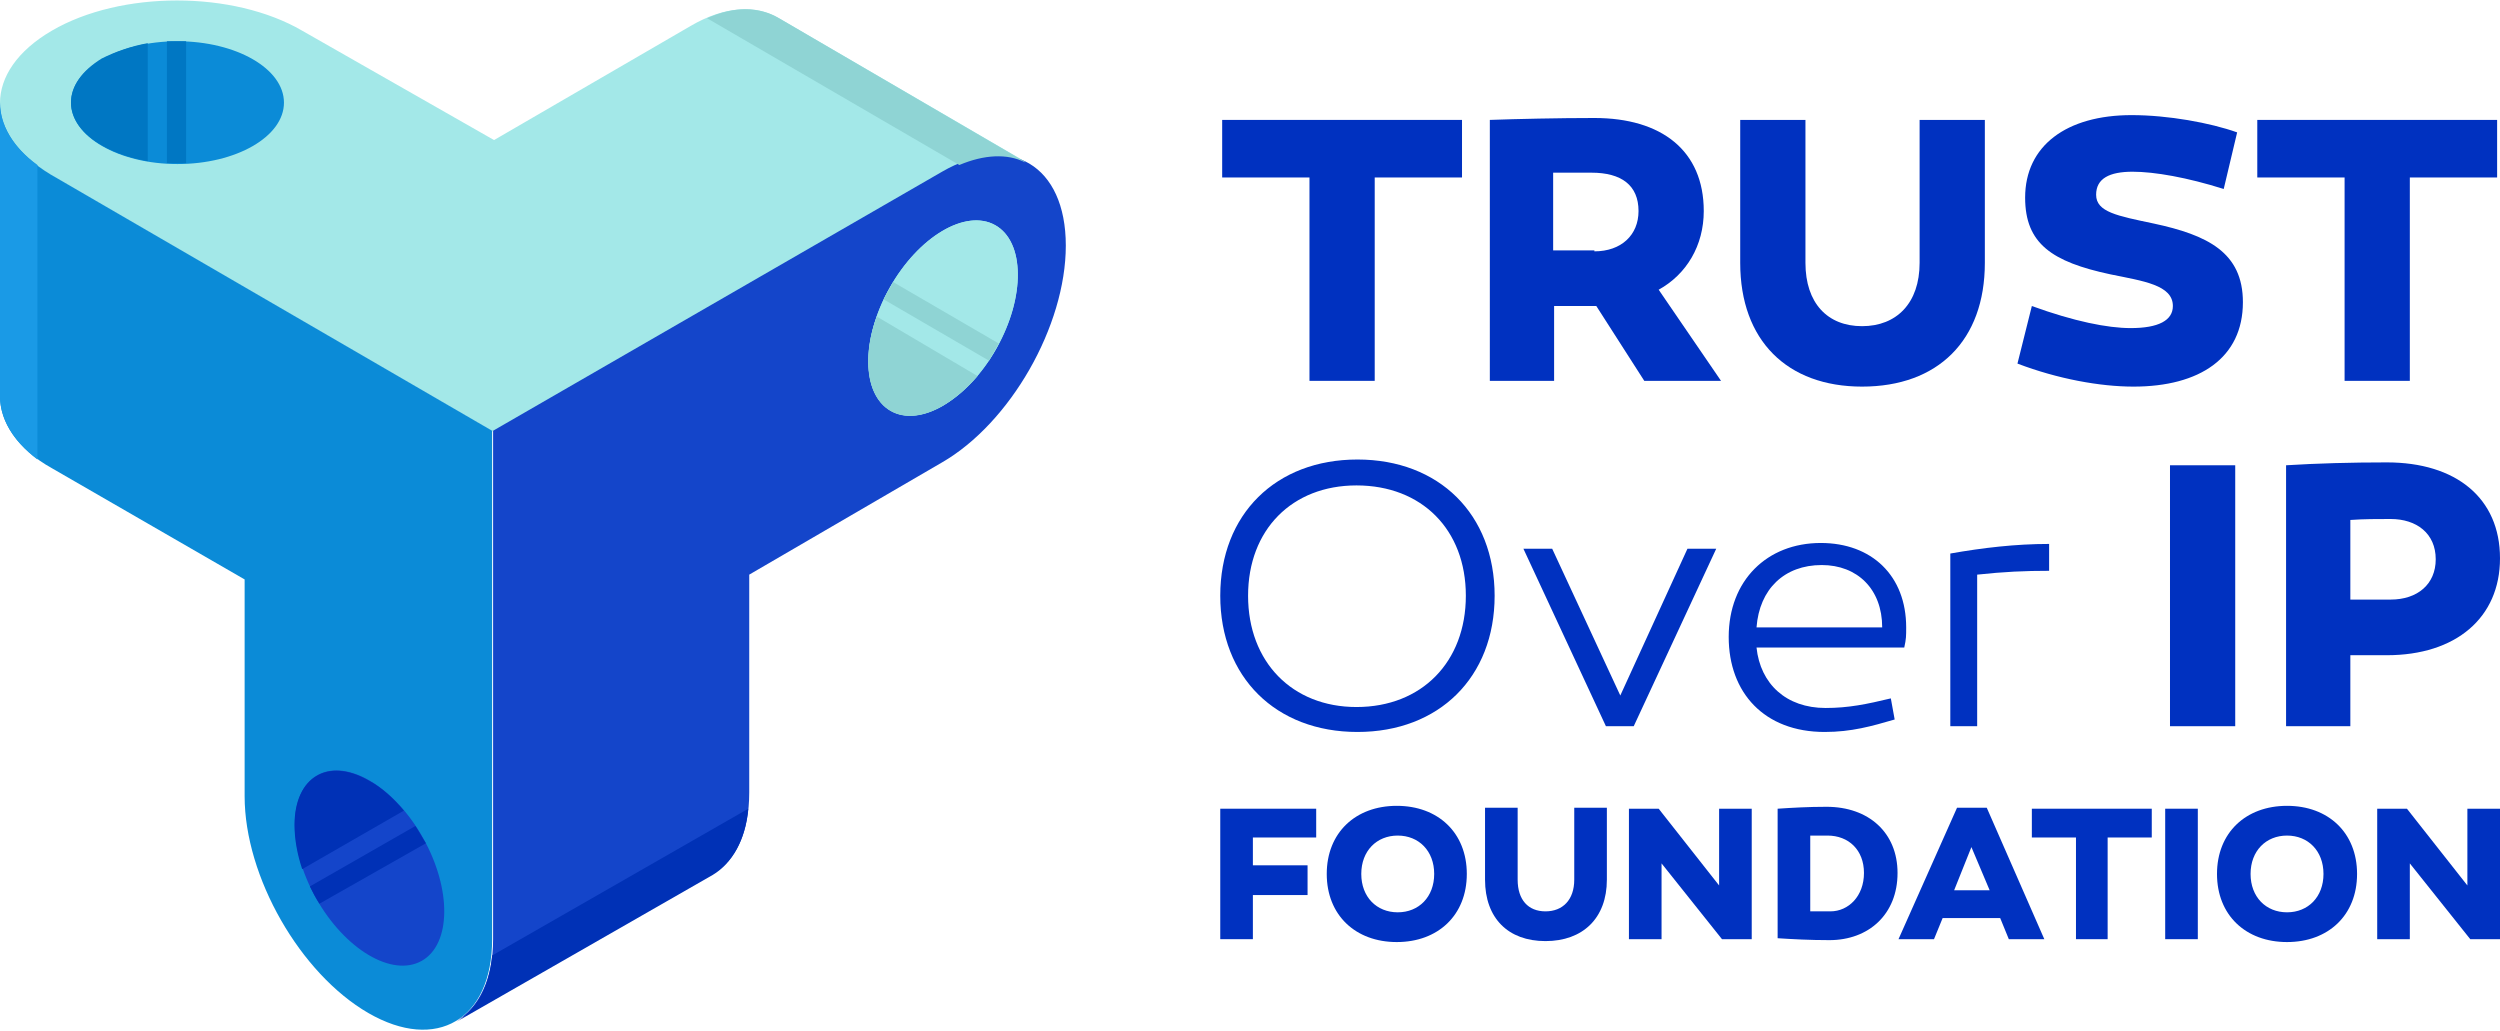
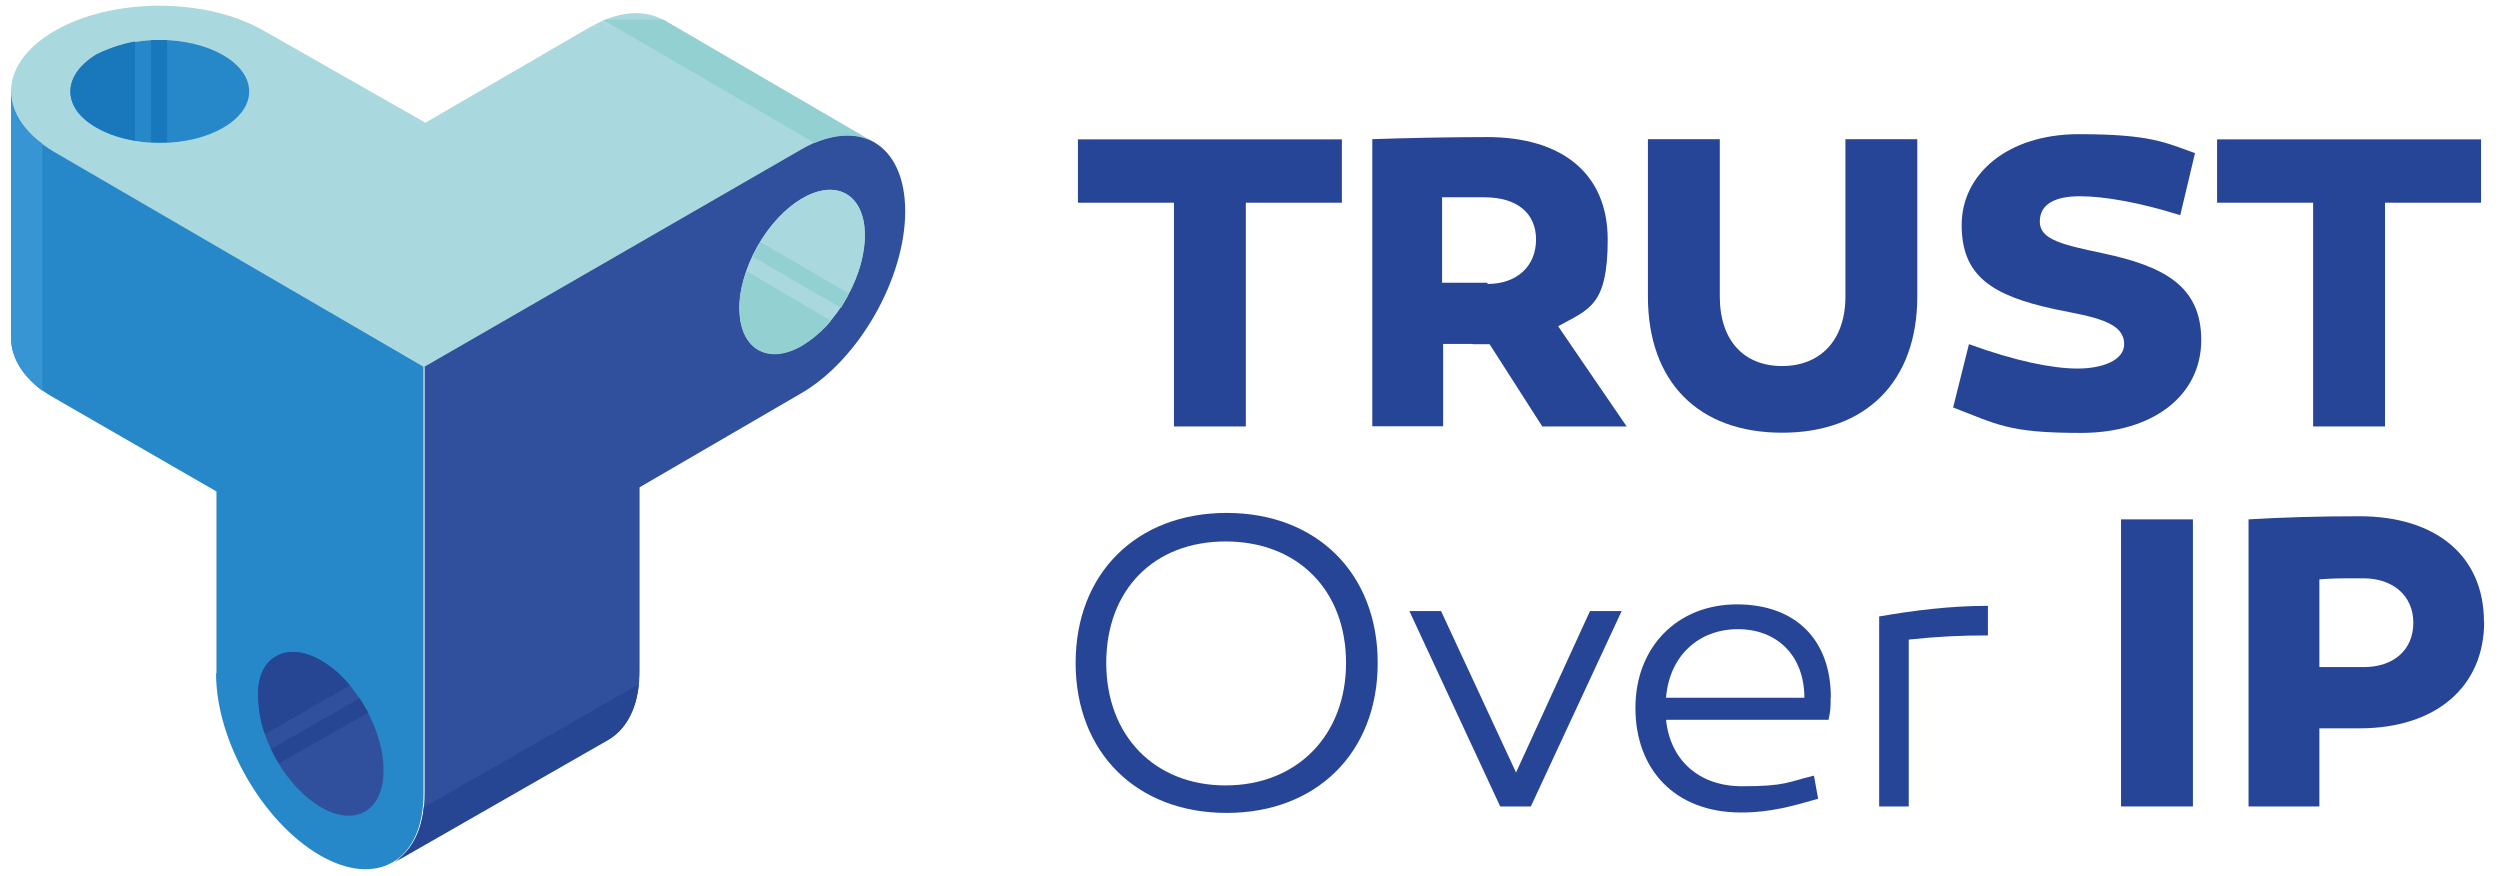
- <svg xmlns="http://www.w3.org/2000/svg" version="1.1" id="Layer_1" x="0px" y="0px" viewBox="0 0 260.6 107.4" style="enable-background:new 0 0 260.6 107.4;" xml:space="preserve">
-   <style type="text/css">
- 	.st0{fill:#0031C0;}
- 	.st1{fill:#A3E8E8;}
- 	.st2{fill:#0B8BD7;}
- 	.st3{fill:#1445CA;}
- 	.st4{fill:#8FD4D4;}
- 	.st5{fill:#0077C3;}
- 	.st6{fill:#1A9AE6;}
- 	.st7{fill:#0031B6;}
- 	.st8{fill:none;stroke:#0031B6;stroke-width:0;stroke-linecap:round;stroke-linejoin:round;}
- </style>
+ <svg xmlns="http://www.w3.org/2000/svg" version="1.1" viewBox="0 0 1200 420">
+   <defs>
+     <style>
+       .cls-1 {
+         fill: none;
+       }
+ 
+       .cls-2 {
+         fill: #274596;
+       }
+ 
+       .cls-3 {
+         fill: #1977bc;
+       }
+ 
+       .cls-4 {
+         fill: #264593;
+       }
+ 
+       .cls-5 {
+         fill: #2687c9;
+       }
+ 
+       .cls-6 {
+         fill: #a9d9de;
+       }
+ 
+       .cls-7 {
+         fill: #92d0d2;
+       }
+ 
+       .cls-8 {
+         fill: #30509d;
+       }
+ 
+       .cls-9 {
+         fill: #3695d2;
+       }
+     </style>
+   </defs>
  <g>
-     <path class="st0" d="M143.3,39.7h-6.8V18.5h-9.1v-6h25v6h-9.1V39.7z" />
-     <path class="st0" d="M164.8,31.9h-2.8v7.8h-6.7V12.5c2.8-0.1,7.2-0.2,10.9-0.2c7,0,11.4,3.4,11.4,9.7c0,3.6-1.8,6.6-4.7,8.2   l6.5,9.5h-8l-5-7.8H164.8z M166.2,26.2c2.8,0,4.6-1.7,4.6-4.2c0-2.7-1.8-4-4.9-4c-1.2,0-2.7,0-4,0v8.1H166.2z" />
-     <path class="st0" d="M206.9,27.4c0,8.1-4.9,12.9-12.8,12.9c-7.8,0-12.7-4.8-12.7-12.9V12.5h6.8v14.9c0,4.2,2.3,6.6,5.9,6.6   c3.6,0,6-2.4,6-6.6V12.5h6.8V27.4z" />
-     <path class="st0" d="M231.8,19.7c-3.8-1.2-7.2-1.8-9.5-1.8c-2.4,0-3.8,0.7-3.8,2.4c0,1.8,2.2,2.2,6,3c5.6,1.2,9.3,3,9.3,8.2   c0,5.8-4.5,8.8-11.4,8.8c-3.5,0-7.9-0.8-12.1-2.4l1.5-6c4.4,1.6,7.9,2.3,10.3,2.3c2.9,0,4.4-0.8,4.4-2.3c0-2.2-3.1-2.6-6.5-3.3   c-6.1-1.3-8.9-3.2-8.9-8c0-5.4,4.3-8.6,11.1-8.6c3.8,0,8.2,0.8,11,1.8L231.8,19.7z" />
-     <path class="st0" d="M251.2,39.7h-6.8V18.5h-9.1v-6h25v6h-9.1V39.7z" />
+     <g id="Layer_1">
+       <g id="Layer_1-2" data-name="Layer_1">
+         <g>
+           <path class="cls-2" d="M598,204.7h-34.5v-107.4h-46.1v-30.4h126.7v30.4h-46.1v107.4h0Z" />
+           <path class="cls-2" d="M706.9,165.1h-14.2v39.5h-34V66.8c14.2-.5,36.5-1,55.2-1,35.5,0,57.8,17.2,57.8,49.2s-9.1,33.4-23.8,41.6l32.9,48.1h-40.5l-25.3-39.5h-8.1ZM714,136.3c14.2,0,23.3-8.6,23.3-21.3s-9.1-20.3-24.8-20.3h-20.3v41h21.8v.5h0Z" />
+           <path class="cls-2" d="M920.3,142.3c0,41-24.8,65.4-64.9,65.4s-64.4-24.3-64.4-65.4v-75.5h34.5v75.5c0,21.3,11.7,33.4,29.9,33.4s30.4-12.2,30.4-33.4v-75.5h34.5v75.5h0Z" />
+           <path class="cls-2" d="M1046.5,103.3c-19.3-6.1-36.5-9.1-48.1-9.1s-19.3,3.5-19.3,12.2,11.1,11.1,30.4,15.2c28.4,6.1,47.1,15.2,47.1,41.6s-22.8,44.6-57.8,44.6-40-4.1-61.3-12.2l7.6-30.4c22.3,8.1,40,11.7,52.2,11.7s22.3-4.1,22.3-11.7c0-11.1-15.7-13.2-32.9-16.7-30.9-6.6-45.1-16.2-45.1-40.5s21.8-43.6,56.3-43.6,41.6,4.1,55.7,9.1l-7.1,29.9h0Z" />
+           <path class="cls-2" d="M1144.8,204.7h-34.5v-107.4h-46.1v-30.4h126.7v30.4h-46.1v107.4h0Z" />
+         </g>
+         <g>
+           <path class="cls-2" d="M661.3,318.2c0,43.1-29.4,72-72.5,72s-72.5-28.9-72.5-72,29.4-72,72.5-72,72.5,28.9,72.5,72ZM646.1,318.2c0-35-23.3-58.3-57.8-58.3s-57.3,23.3-57.3,58.3,23.3,58.8,57.3,58.8,57.8-23.8,57.8-58.8Z" />
+           <path class="cls-2" d="M720.1,387.1l-43.6-93.8h15.2l36,77.5,35.5-77.5h15.2l-43.6,93.8h-14.7Z" />
+           <path class="cls-2" d="M878.7,334.9c0,4.6,0,6.1-1,10.6h-78c2,19.3,15.7,31.9,36.5,31.9s21.8-2,34.5-5.1l2,11.1c-12.2,3.5-22.8,6.6-37,6.6-31.9,0-50.7-20.8-50.7-50.2s20.3-49.7,48.7-49.7,45.1,17.2,45.1,44.6v.2ZM799.7,334.9h66.4c0-20.3-13.2-32.9-31.9-32.9s-32.9,12.7-34.5,32.9Z" />
+           <path class="cls-2" d="M954.7,305c-13.7,0-24.3.5-38.5,2v80.1h-14.2v-91.2c17.2-3,34.5-5.1,52.2-5.1v14.2h.5Z" />
+           <path class="cls-2" d="M1052.6,387.1h-34.5v-137.8h34.5v137.8Z" />
+           <path class="cls-2" d="M1192.4,298.4c0,31.4-23.3,51.2-59.8,51.2h-19.3v37.5h-34v-137.8c16.2-1,34.5-1.5,53.2-1.5,36.5,0,59.8,18.8,59.8,50.7h.1ZM1134.6,320.2c14.2,0,23.8-8.1,23.8-21.3s-10.1-21.3-23.8-21.3-14.2,0-21.3.5v42.1h21.3Z" />
+         </g>
+       </g>
+       <path class="cls-6" d="M319,9.8l100.9,58.7.4.4c-8.8-5.4-21.6-4.6-35.2,3.1l-181.2,104.3L26.1,73.2C-1.7,57.1-1.7,31.1,26.1,14.9,53.9-1.3,99.1-1.3,126.9,14.9l77.3,44,79.2-46" />
+       <path class="cls-6" d="M283.4,13c13.9-8.1,26.2-8.5,35.6-3.1" />
+       <ellipse id="Axonometric_Centered_Ellipse" class="cls-5" cx="76.7" cy="43.9" rx="42.9" ry="24.7" />
+       <path class="cls-8" d="M307,321.7c0,16.2-5.4,27.4-14.7,32.9l-103.2,59.1h0c8.8-5.4,14.7-16.6,14.7-32.9v-204.8l180.9-104.3c27.4-15.9,49.8-2.7,49.8,29.7s-22.4,71.4-49.8,87.3l-77.7,45.2v87.7h0Z" />
+       <ellipse id="Axonometric_Centered_Ellipse-2" class="cls-6" cx="385.1" cy="130.5" rx="42.9" ry="24.7" transform="translate(82.8 402.4) rotate(-60.7)" />
+       <ellipse id="Axonometric_Centered_Ellipse-3" class="cls-6" cx="385.1" cy="130.5" rx="42.9" ry="24.7" transform="translate(82.8 402.4) rotate(-60.7)" />
+       <path class="cls-5" d="M103.7,323.2c0,32.5,22.4,71.4,49.8,87.3,27.4,15.9,49.8,2.7,49.8-29.7v-204.8L25.8,72.8c-13.6-8.1-20.5-18.6-20.5-28.9v118.3c0,10.4,6.9,21.2,20.9,28.9l77.7,44.8v87.3h-.1Z" />
+       <ellipse id="Axonometric_Centered_Ellipse-4" class="cls-8" cx="154.1" cy="352.2" rx="24.7" ry="42.9" transform="translate(-152.7 120.5) rotate(-29.3)" />
+       <path class="cls-7" d="M289.4,9.5l101.6,59.1c10-4.2,19.7-4.6,26.6-1.2h0l-99.3-58" />
+       <path class="cls-7" d="M407.5,140.9l-42.5-24.7c-1.2,2.3-2.7,4.6-3.8,6.9l42.5,24.7c1.2-2.3,2.7-4.6,3.8-6.9h0Z" />
+       <path class="cls-7" d="M354.9,148.2c0,19.3,13.6,27.4,30.1,17.8,5-3.1,9.6-6.9,13.9-12l-40.6-23.9c-2.3,6.2-3.5,12-3.5,18.2h.1Z" />
+       <path class="cls-3" d="M46.2,26.1c-8.1,5-12.4,11.3-12.4,17.8s4.2,12.8,12.8,17.4c5.4,3.1,11.6,5,18.2,6.2V19.9c-6.5,1.2-13.2,3.5-18.6,6.2Z" />
+       <path class="cls-3" d="M72.5,19.2v49h7.7V19.2s-7.7,0-7.7,0Z" />
+       <path class="cls-9" d="M5.3,43.9v118.3c0,8.8,5,17.8,15.1,25.5v-118.6c-10-7.3-15.1-16.2-15.1-25.1h0Z" />
+       <path class="cls-4" d="M189.1,414.1q0-.2,0,0l103.2-59.1c7.7-4.6,13.2-13.9,14.3-26.6l-103.2,59.1c-1.2,12.8-6.2,21.6-14.3,26.6h0Z" />
+       <g>
+         <line class="cls-1" x1="92.6" y1="354.4" x2="92.6" y2="354.4" />
+         <line class="cls-1" x1="195.7" y1="295.4" x2="195.7" y2="295.4" />
+       </g>
+       <g>
+         <line class="cls-1" x1="206.1" y1="311.7" x2="206.1" y2="311.7" />
+         <line class="cls-1" x1="103" y1="370.8" x2="103" y2="370.8" />
+       </g>
+       <path class="cls-4" d="M154,317c-16.6-9.6-31.2-1.5-30.1,17.8.6,11.8,3.2,17.2,3.4,17.6s0,0,0,0l40.7-23.4s0,0,0,0c-4.2-5-8.8-9.2-13.9-11.9h-.1Z" />
+       <path class="cls-4" d="M172.6,335.2l-42.5,24.3c1.2,2.3,2.3,4.6,3.8,6.9l42.9-24.3c-1.5-2.3-2.7-4.6-4.2-6.9Z" />
+     </g>
  </g>
-   <g>
-     <path class="st0" d="M155.8,62.1c0,8.5-5.8,14.2-14.3,14.2s-14.3-5.7-14.3-14.2c0-8.5,5.8-14.2,14.3-14.2S155.8,53.6,155.8,62.1z    M152.8,62.1c0-6.9-4.6-11.5-11.4-11.5c-6.7,0-11.3,4.6-11.3,11.5s4.6,11.6,11.3,11.6C148.2,73.7,152.8,69,152.8,62.1z" />
-     <path class="st0" d="M167.4,75.7l-8.6-18.5h3l7.1,15.3l7-15.3h3l-8.6,18.5H167.4z" />
-     <path class="st0" d="M198.7,65.4c0,0.9,0,1.2-0.2,2.1h-15.4c0.4,3.8,3.1,6.3,7.2,6.3c2.4,0,4.3-0.4,6.8-1l0.4,2.2   c-2.4,0.7-4.5,1.3-7.3,1.3c-6.3,0-10-4.1-10-9.9c0-5.9,4-9.8,9.6-9.8C195.1,56.6,198.7,60,198.7,65.4z M183.1,65.4h13.1   c0-4-2.6-6.5-6.3-6.5C186,58.9,183.4,61.4,183.1,65.4z" />
-     <path class="st0" d="M213.7,59.5c-2.7,0-4.8,0.1-7.6,0.4v15.8h-2.8v-18c3.4-0.6,6.8-1,10.3-1V59.5z" />
-     <path class="st0" d="M233,75.7h-6.8V48.5h6.8V75.7z" />
-     <path class="st0" d="M260.6,58.2c0,6.2-4.6,10.1-11.8,10.1H245v7.4h-6.7V48.5c3.2-0.2,6.8-0.3,10.5-0.3   C256,48.2,260.6,51.9,260.6,58.2z M249.2,62.5c2.8,0,4.7-1.6,4.7-4.2c0-2.7-2-4.2-4.7-4.2c-1.4,0-2.8,0-4.2,0.1v8.3H249.2z" />
-   </g>
-   <g>
-     <path class="st0" d="M136.3,90.2v3.1h-5.7v4.6h-3.4V84.3h10v3h-6.6v2.9H136.3z" />
-     <path class="st0" d="M152.9,91.1c0,4.3-3,7.1-7.3,7.1c-4.3,0-7.3-2.8-7.3-7.1s3-7.1,7.3-7.1C149.9,84,152.9,86.8,152.9,91.1z    M149.5,91.1c0-2.4-1.6-4-3.8-4c-2.2,0-3.8,1.6-3.8,4s1.6,4,3.8,4C147.9,95.1,149.5,93.5,149.5,91.1z" />
-     <path class="st0" d="M167.5,91.7c0,4-2.5,6.4-6.4,6.4c-3.9,0-6.3-2.4-6.3-6.4v-7.5h3.4v7.5c0,2.1,1.1,3.3,2.9,3.3s3-1.2,3-3.3v-7.5   h3.4V91.7z" />
-     <path class="st0" d="M182.6,97.9h-3.1l-6.3-7.9v7.9h-3.4V84.3h3.1l6.3,8v-8h3.4V97.9z" />
-     <path class="st0" d="M197.8,91c0,4.3-3,7-7.1,7c-2,0-3.9-0.1-5.4-0.2V84.3c1.5-0.1,3.2-0.2,5.1-0.2C194.8,84.1,197.8,86.8,197.8,91   z M194.3,91c0-2.4-1.6-3.9-3.8-3.9c-0.6,0-1.2,0-1.8,0V95c0.7,0,1.4,0,2.1,0C192.7,95,194.3,93.4,194.3,91z" />
-     <path class="st0" d="M201.6,97.9h-3.7l6.1-13.7h3.1l6,13.7h-3.7l-0.9-2.2h-6L201.6,97.9z M203.7,92.8h3.7l-1.9-4.5L203.7,92.8z" />
-     <path class="st0" d="M219.8,97.9h-3.4V87.3h-4.6v-3h12.5v3h-4.6V97.9z" />
-     <path class="st0" d="M229.1,97.9h-3.4V84.3h3.4V97.9z" />
-     <path class="st0" d="M245.7,91.1c0,4.3-3,7.1-7.3,7.1c-4.3,0-7.3-2.8-7.3-7.1s3-7.1,7.3-7.1C242.7,84,245.7,86.8,245.7,91.1z    M242.2,91.1c0-2.4-1.6-4-3.8-4c-2.2,0-3.8,1.6-3.8,4s1.6,4,3.8,4C240.6,95.1,242.2,93.5,242.2,91.1z" />
-     <path class="st0" d="M260.6,97.9h-3.1l-6.3-7.9v7.9h-3.4V84.3h3.1l6.3,8v-8h3.4V97.9z" />
-   </g>
-   <path class="st1" d="M72,2.7c3.6-2.1,6.8-2.2,9.2-0.8l26.1,15.2c0,0,0.1,0.1,0.1,0.1c-2.3-1.4-5.6-1.2-9.1,0.8L51.4,45l-46-26.7  c-7.2-4.2-7.2-10.9,0-15.1s18.9-4.2,26.1,0l20,11.4L72,2.7" />
-   <ellipse id="Axonometric_Centered_Ellipse_21_" class="st2" cx="18.5" cy="10.7" rx="11.1" ry="6.4" />
-   <path class="st3" d="M78.1,82.6c0,4.2-1.4,7.1-3.8,8.5l-26.7,15.3c0,0,0,0,0,0c2.3-1.4,3.8-4.3,3.8-8.5l0-53l46.8-27  c7.1-4.1,12.9-0.7,12.9,7.7c0,8.4-5.8,18.5-12.9,22.6L78.1,59.9L78.1,82.6z" />
-   <ellipse id="Axonometric_Centered_Ellipse_20_" transform="matrix(0.4895 -0.872 0.872 0.4895 21.2408 102.6172)" class="st1" cx="98.3" cy="33.2" rx="11.1" ry="6.4" />
-   <ellipse id="Axonometric_Centered_Ellipse_28_" transform="matrix(0.4895 -0.872 0.872 0.4895 21.2408 102.6172)" class="st1" cx="98.3" cy="33.2" rx="11.1" ry="6.4" />
-   <path class="st2" d="M25.5,83c0,8.4,5.8,18.5,12.9,22.6c7.1,4.1,12.9,0.7,12.9-7.7l0-53l-46-26.7C1.8,16.1,0,13.4,0,10.7v30.6  c0,2.7,1.8,5.5,5.4,7.5l20.1,11.6L25.5,83z" />
-   <ellipse id="Axonometric_Centered_Ellipse_19_" transform="matrix(0.872 -0.4895 0.4895 0.872 -39.3517 30.4143)" class="st3" cx="38.5" cy="90.5" rx="6.4" ry="11.1" />
-   <path class="st4" d="M81.2,1.9c-2-1.2-4.6-1.3-7.5,0L100,17.2c2.6-1.1,5-1.2,6.8-0.3c0,0,0.1,0,0.1,0L81.2,1.9z" />
-   <path class="st4" d="M104.1,35.8l-11-6.4c-0.3,0.6-0.7,1.2-1,1.8l11,6.4C103.4,37,103.8,36.4,104.1,35.8z" />
-   <path class="st4" d="M90.5,37.7c0,5,3.5,7.1,7.8,4.6c1.3-0.8,2.5-1.8,3.6-3.1L91.4,33C90.8,34.6,90.5,36.1,90.5,37.7z" />
-   <path class="st5" d="M10.6,6.1C8.5,7.4,7.4,9,7.4,10.7c0,1.6,1.1,3.3,3.3,4.5c1.4,0.8,3,1.3,4.7,1.6V4.5C13.7,4.8,12,5.4,10.6,6.1z" />
-   <path class="st5" d="M17.4,4.3V17c0.7,0,1.3,0,2,0V4.3C18.7,4.3,18.1,4.3,17.4,4.3z" />
-   <path class="st6" d="M0,10.7v30.6c0,2.3,1.3,4.6,3.9,6.6V17.2C1.3,15.3,0,13,0,10.7z" />
-   <path class="st7" d="M47.6,106.5C47.6,106.4,47.6,106.4,47.6,106.5l26.7-15.3c2-1.2,3.4-3.6,3.7-6.9L51.3,99.6  C51,102.9,49.7,105.2,47.6,106.5z" />
-   <g>
-     <line class="st8" x1="22.6" y1="91.1" x2="22.6" y2="91.1" />
-     <line class="st8" x1="49.3" y1="75.8" x2="49.3" y2="75.8" />
-   </g>
-   <g>
-     <line class="st8" x1="52" y1="80" x2="52" y2="80" />
-     <line class="st8" x1="25.3" y1="95.3" x2="25.3" y2="95.3" />
-   </g>
-   <path class="st7" d="M38.5,81.4c-4.3-2.5-7.8-0.4-7.8,4.6c0,1.5,0.3,3.1,0.8,4.6l10.6-6.1C41,83.2,39.8,82.1,38.5,81.4z" />
-   <path class="st7" d="M43.3,86.1l-11,6.3c0.3,0.6,0.6,1.2,1,1.8l11.1-6.3C44,87.3,43.7,86.7,43.3,86.1z" />
</svg>
